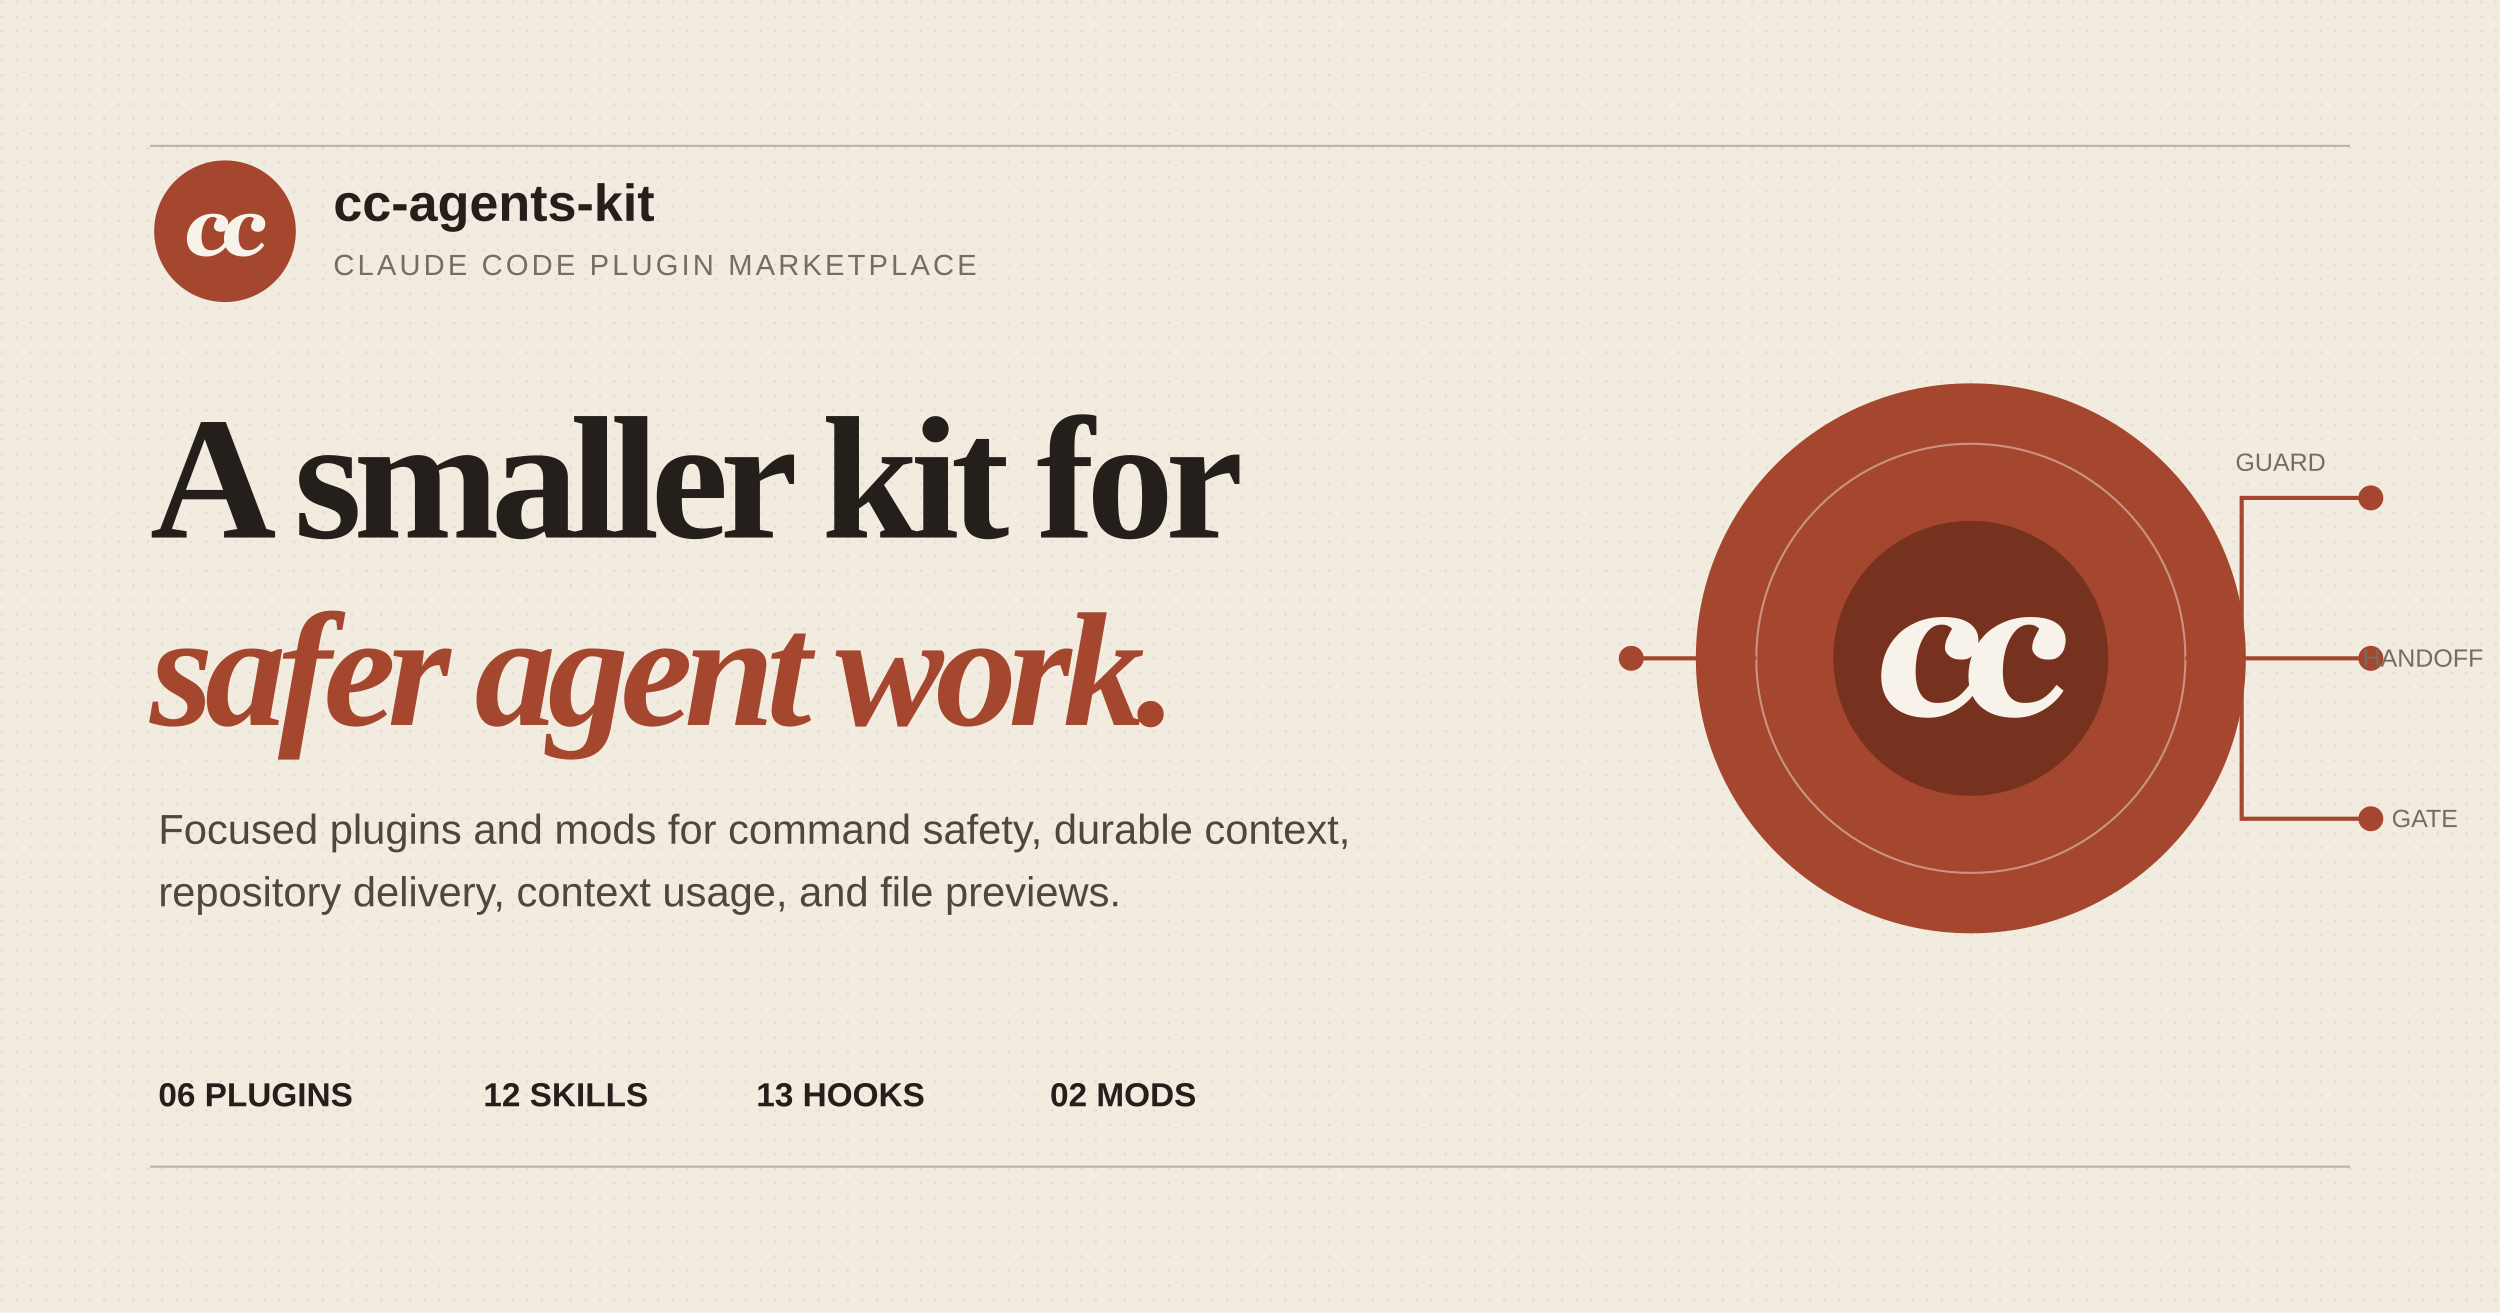
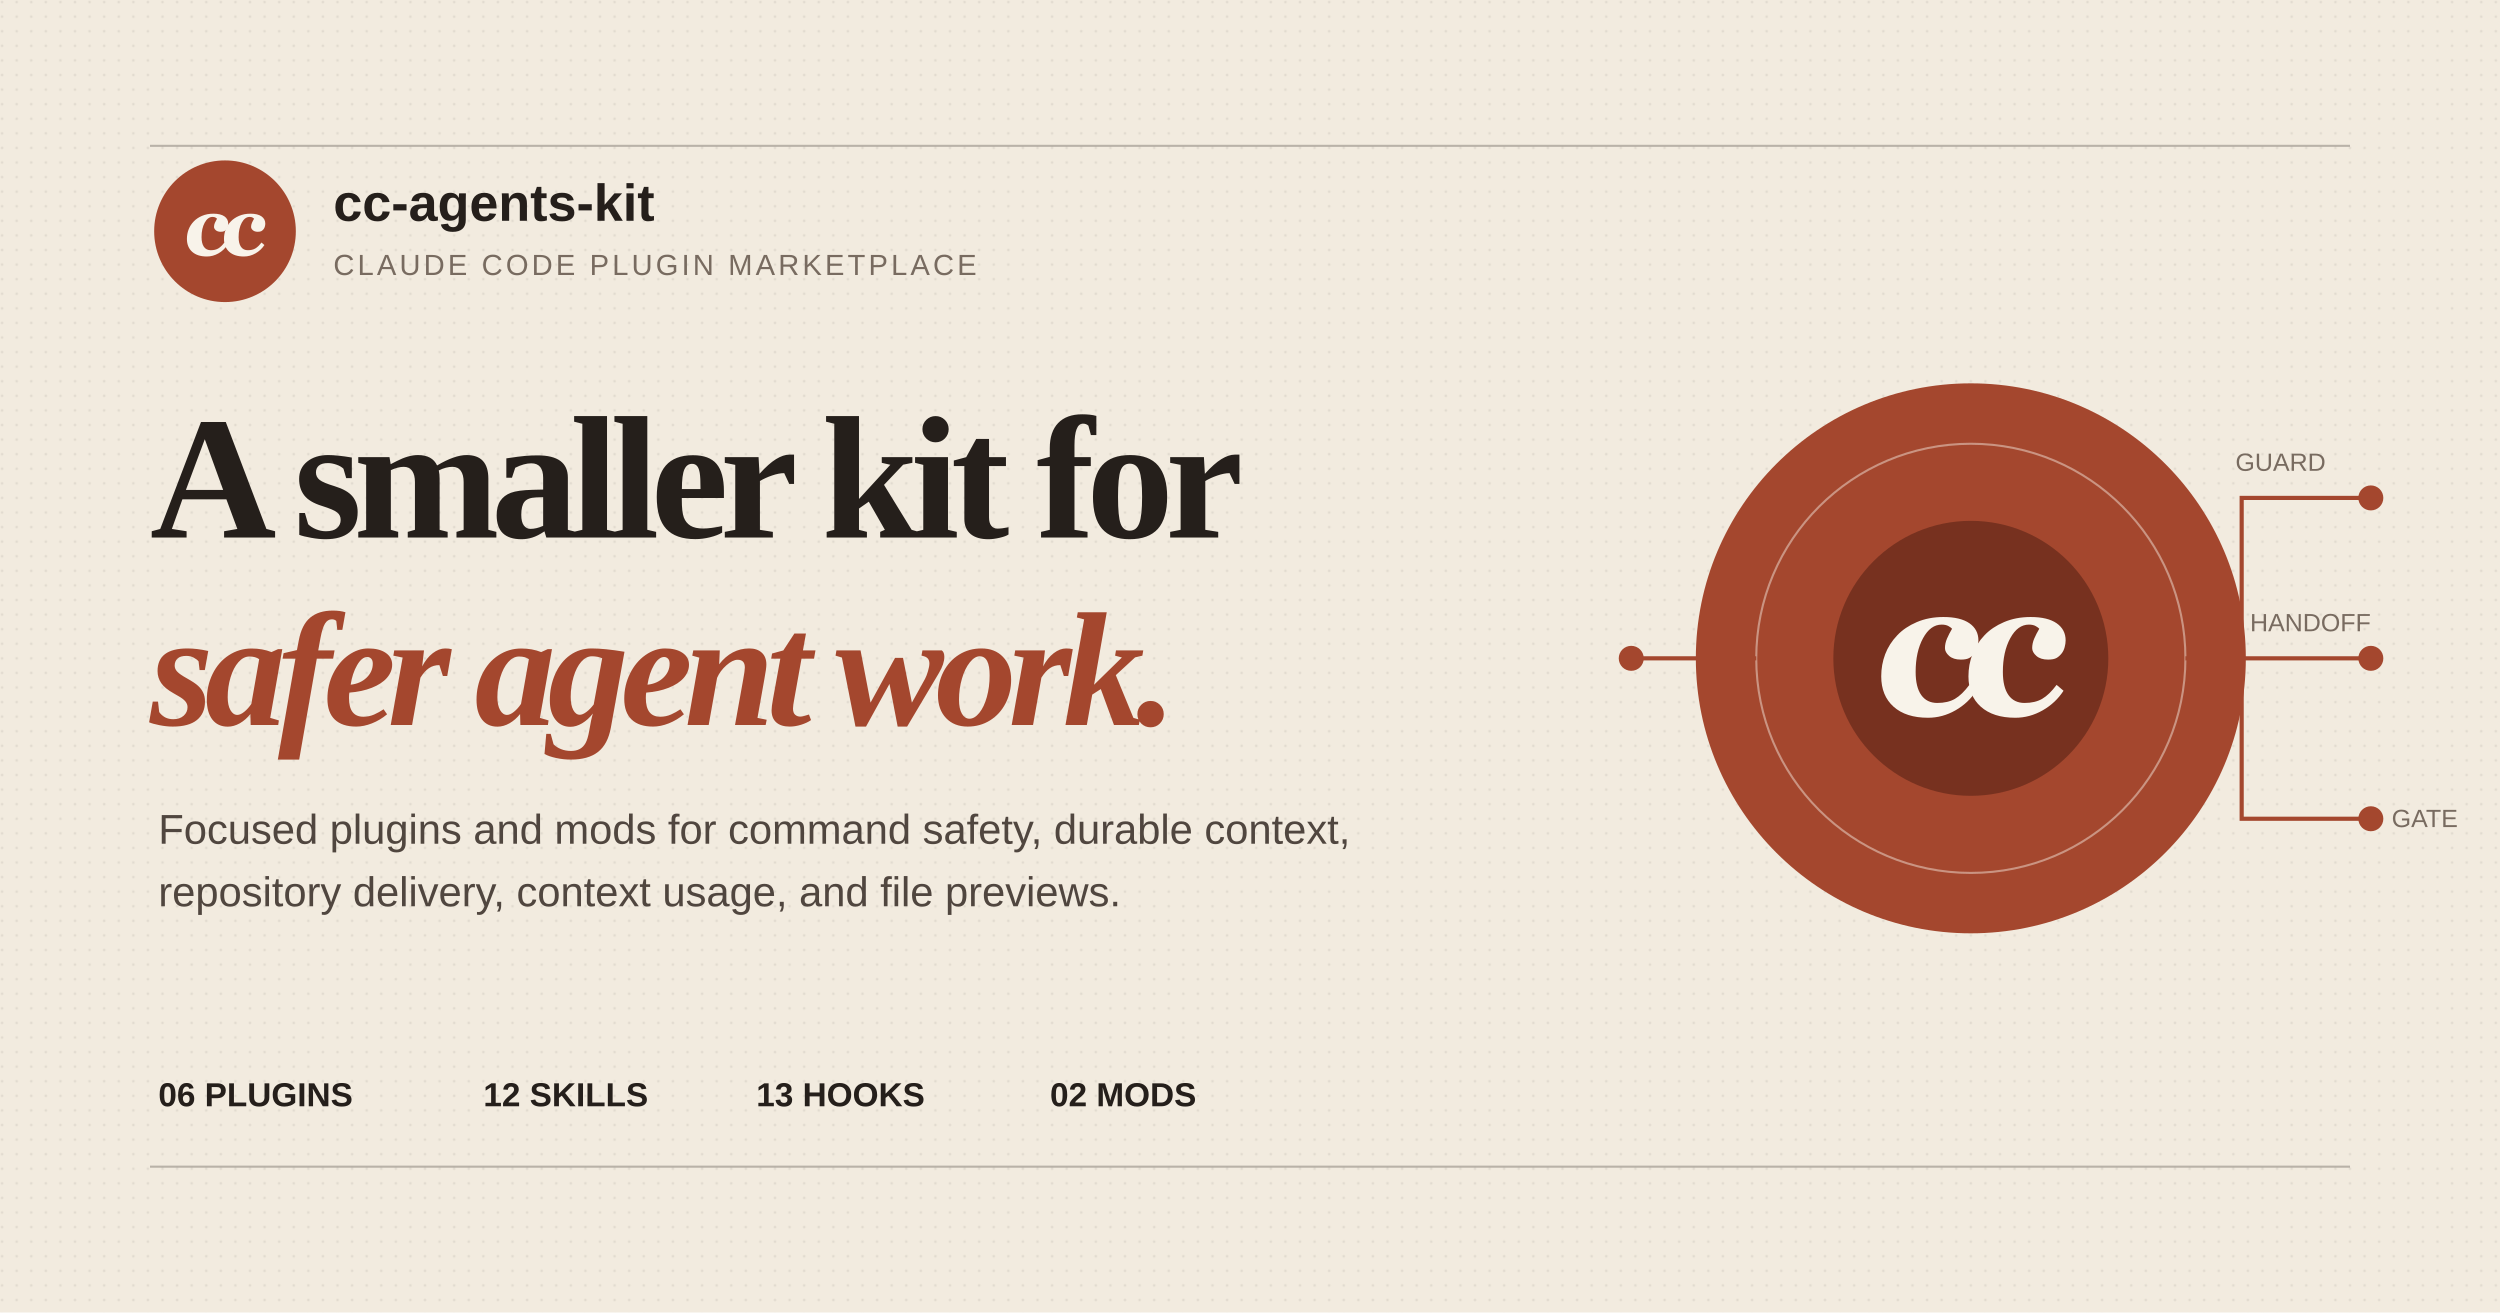
<svg xmlns="http://www.w3.org/2000/svg" width="1200" height="630" viewBox="0 0 1200 630">
  <defs>
    <pattern id="grain" width="7" height="7" patternUnits="userSpaceOnUse">
      <circle cx="1" cy="1" r=".7" fill="#251f1b" opacity=".07" />
    </pattern>
  </defs>
  <rect width="1200" height="630" fill="#f2ebdf" />
  <rect width="1200" height="630" fill="url(#grain)" />
  <path d="M72 70h1056M72 560h1056" stroke="#251f1b" stroke-opacity=".28" />
  <g transform="translate(74 77) scale(1.0625)">
    <circle cx="32" cy="32" r="32" fill="#a4472e" />
    <g fill="#f8f3ea" transform="translate(-12.8 -13.2) scale(1.4)">
      <path transform="translate(18.788 40) scale(1 -1)" d="M7.343 -0.435 Q4.311 -0.435 2.617 1.081 Q0.923 2.597 0.923 5.247 Q0.923 6.842 1.463 8.273 Q2.004 9.703 3.125 10.876 Q4.166 11.984 5.801 12.683 Q7.436 13.381 9.453 13.381 Q11.786 13.381 13.019 12.524 Q14.251 11.667 14.251 10.165 Q14.251 9.756 14.12 9.255 Q13.988 8.754 13.724 8.411 Q13.395 7.989 13.006 7.765 Q12.617 7.541 11.839 7.541 Q10.811 7.541 10.237 8.049 Q9.664 8.556 9.664 9.11 Q9.664 9.769 9.94 10.415 Q10.217 11.061 10.639 11.773 Q10.521 11.918 10.158 12.129 Q9.795 12.34 9.215 12.34 Q7.673 12.34 6.658 10.474 Q5.643 8.609 5.643 5.854 Q5.643 3.757 6.414 2.676 Q7.185 1.595 8.609 1.595 Q10.059 1.595 11.028 2.156 Q11.997 2.716 13.012 4.074 L13.961 3.27 Q12.88 1.595 11.101 0.58 Q9.321 -0.435 7.343 -0.435 Z" />
      <path transform="translate(30.75 40) scale(1 -1)" d="M7.343 -0.435 Q4.311 -0.435 2.617 1.081 Q0.923 2.597 0.923 5.247 Q0.923 6.842 1.463 8.273 Q2.004 9.703 3.125 10.876 Q4.166 11.984 5.801 12.683 Q7.436 13.381 9.453 13.381 Q11.786 13.381 13.019 12.524 Q14.251 11.667 14.251 10.165 Q14.251 9.756 14.12 9.255 Q13.988 8.754 13.724 8.411 Q13.395 7.989 13.006 7.765 Q12.617 7.541 11.839 7.541 Q10.811 7.541 10.237 8.049 Q9.664 8.556 9.664 9.11 Q9.664 9.769 9.94 10.415 Q10.217 11.061 10.639 11.773 Q10.521 11.918 10.158 12.129 Q9.795 12.34 9.215 12.34 Q7.673 12.34 6.658 10.474 Q5.643 8.609 5.643 5.854 Q5.643 3.757 6.414 2.676 Q7.185 1.595 8.609 1.595 Q10.059 1.595 11.028 2.156 Q11.997 2.716 13.012 4.074 L13.961 3.27 Q12.88 1.595 11.101 0.58 Q9.321 -0.435 7.343 -0.435 Z" />
    </g>
  </g>
  <text x="160" y="106" fill="#251f1b" font-family="Arial, sans-serif" font-size="25" font-weight="700">
    cc-agents-kit
  </text>
  <text x="160" y="132" fill="#786b60" font-family="Arial, sans-serif" font-size="14" letter-spacing="1.5">
    CLAUDE CODE PLUGIN MARKETPLACE
  </text>
  <text x="72" y="258" fill="#251f1b" font-family="Georgia, 'Times New Roman', serif" font-size="84" font-weight="600" letter-spacing="-4">
    A smaller kit for
  </text>
  <text x="72" y="348" fill="#a4472e" font-family="Georgia, 'Times New Roman', serif" font-size="78" font-style="italic" font-weight="600" letter-spacing="-4">
    safer agent work.
  </text>
  <text x="76" y="405" fill="#50463f" font-family="Arial, sans-serif" font-size="20">
    Focused plugins and mods for command safety, durable context,
  </text>
  <text x="76" y="435" fill="#50463f" font-family="Arial, sans-serif" font-size="20">
    repository delivery, context usage, and file previews.
  </text>
  <g transform="translate(795 165)">
    <circle cx="151" cy="151" r="132" fill="#a4472e" />
    <circle cx="151" cy="151" r="103" fill="none" stroke="#f8f3ea" stroke-opacity=".45" />
    <circle cx="151" cy="151" r="66" fill="#77311f" />
    <g transform="translate(71 71) scale(2.5)">
      <g fill="#f8f3ea" transform="translate(-12.8 -13.2) scale(1.4)">
        <path transform="translate(18.788 40) scale(1 -1)" d="M7.343 -0.435 Q4.311 -0.435 2.617 1.081 Q0.923 2.597 0.923 5.247 Q0.923 6.842 1.463 8.273 Q2.004 9.703 3.125 10.876 Q4.166 11.984 5.801 12.683 Q7.436 13.381 9.453 13.381 Q11.786 13.381 13.019 12.524 Q14.251 11.667 14.251 10.165 Q14.251 9.756 14.12 9.255 Q13.988 8.754 13.724 8.411 Q13.395 7.989 13.006 7.765 Q12.617 7.541 11.839 7.541 Q10.811 7.541 10.237 8.049 Q9.664 8.556 9.664 9.11 Q9.664 9.769 9.94 10.415 Q10.217 11.061 10.639 11.773 Q10.521 11.918 10.158 12.129 Q9.795 12.34 9.215 12.34 Q7.673 12.34 6.658 10.474 Q5.643 8.609 5.643 5.854 Q5.643 3.757 6.414 2.676 Q7.185 1.595 8.609 1.595 Q10.059 1.595 11.028 2.156 Q11.997 2.716 13.012 4.074 L13.961 3.27 Q12.88 1.595 11.101 0.58 Q9.321 -0.435 7.343 -0.435 Z" />
        <path transform="translate(30.75 40) scale(1 -1)" d="M7.343 -0.435 Q4.311 -0.435 2.617 1.081 Q0.923 2.597 0.923 5.247 Q0.923 6.842 1.463 8.273 Q2.004 9.703 3.125 10.876 Q4.166 11.984 5.801 12.683 Q7.436 13.381 9.453 13.381 Q11.786 13.381 13.019 12.524 Q14.251 11.667 14.251 10.165 Q14.251 9.756 14.12 9.255 Q13.988 8.754 13.724 8.411 Q13.395 7.989 13.006 7.765 Q12.617 7.541 11.839 7.541 Q10.811 7.541 10.237 8.049 Q9.664 8.556 9.664 9.11 Q9.664 9.769 9.94 10.415 Q10.217 11.061 10.639 11.773 Q10.521 11.918 10.158 12.129 Q9.795 12.34 9.215 12.34 Q7.673 12.34 6.658 10.474 Q5.643 8.609 5.643 5.854 Q5.643 3.757 6.414 2.676 Q7.185 1.595 8.609 1.595 Q10.059 1.595 11.028 2.156 Q11.997 2.716 13.012 4.074 L13.961 3.27 Q12.88 1.595 11.101 0.58 Q9.321 -0.435 7.343 -0.435 Z" />
      </g>
    </g>
    <path d="M-12 151h60M254 151h89M281 151V74h62M281 151v77h62" fill="none" stroke="#a4472e" stroke-width="2" />
    <circle cx="-12" cy="151" r="6" fill="#a4472e" />
    <circle cx="343" cy="74" r="6" fill="#a4472e" />
    <circle cx="343" cy="151" r="6" fill="#a4472e" />
    <circle cx="343" cy="228" r="6" fill="#a4472e" />
    <text x="278" y="61" fill="#786b60" font-family="Arial, sans-serif" font-size="12">
      GUARD
    </text>
-     <text x="397" y="155" fill="#786b60" font-family="Arial, sans-serif" font-size="12" text-anchor="end">
+     <text x="343" y="138" fill="#786b60" font-family="Arial, sans-serif" font-size="12" text-anchor="end">
      HANDOFF
    </text>
    <text x="353" y="232" fill="#786b60" font-family="Arial, sans-serif" font-size="12">
      GATE
    </text>
  </g>
  <g fill="#251f1b" font-family="Arial, sans-serif" font-size="16" font-weight="700">
    <text x="76" y="531">06 PLUGINS</text>
    <text x="232" y="531">12 SKILLS</text>
    <text x="363" y="531">13 HOOKS</text>
    <text x="504" y="531">02 MODS</text>
  </g>
</svg>
